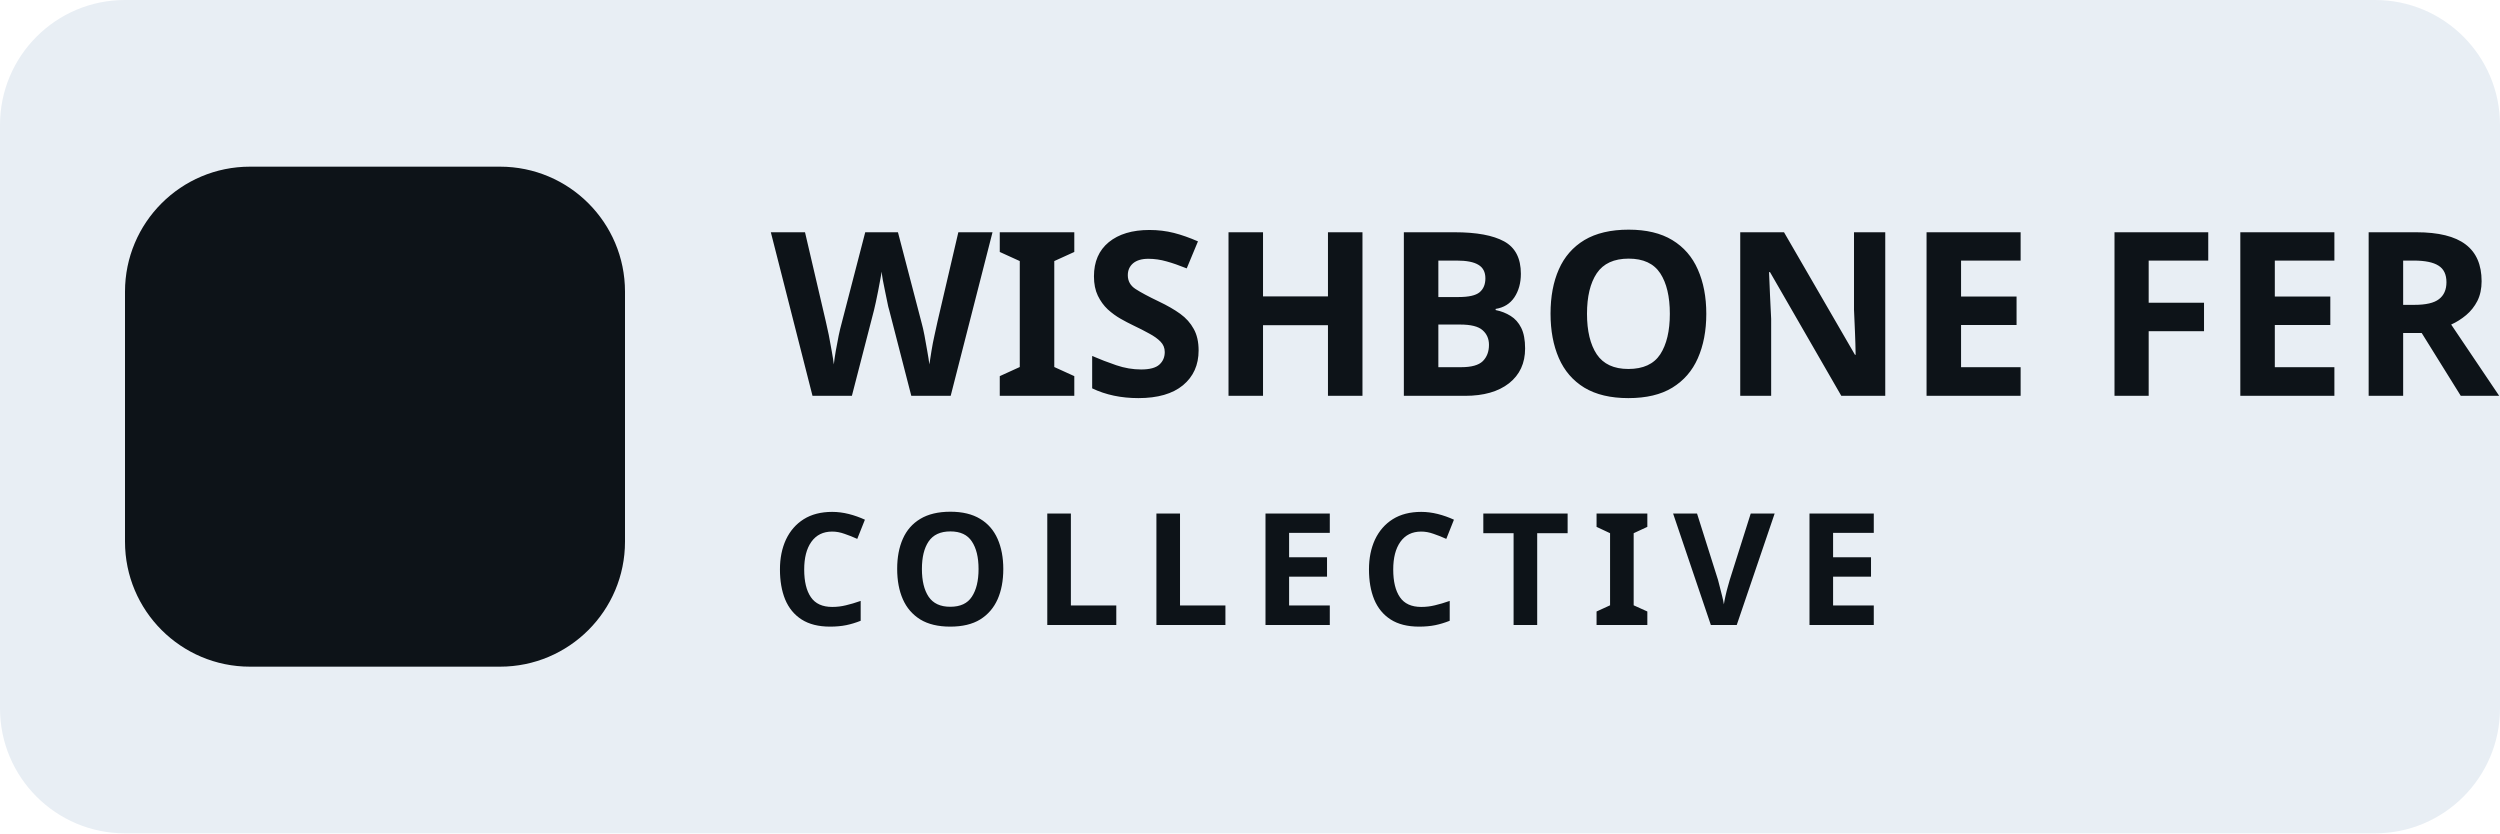
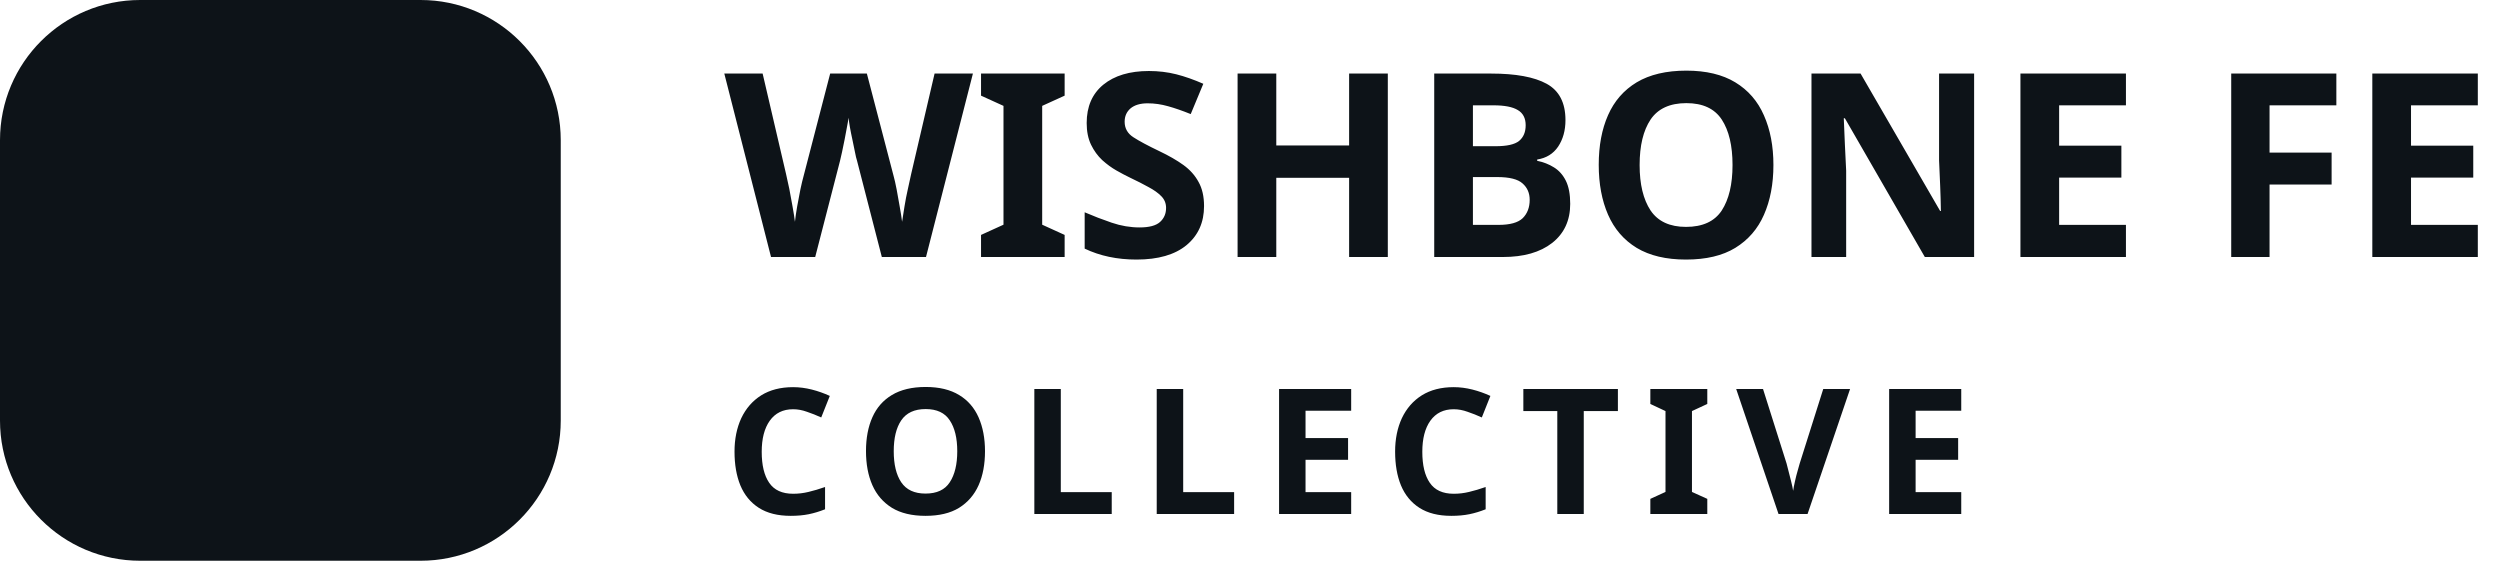
- <svg xmlns="http://www.w3.org/2000/svg" viewBox="0 0 240 80" width="240" height="80">
-   <rect width="240" height="80" rx="12" fill="#e8eef4" />
+ <svg xmlns="http://www.w3.org/2000/svg" viewBox="12 16 214 48" width="214" height="48">
  <rect x="12" y="16" width="48" height="48" rx="12" fill="#0d1318" />
  <text x="74" y="38" textLength="152" lengthAdjust="spacingAndGlyphs" font-family="system-ui, sans-serif" font-size="22" font-weight="800" fill="#0d1318">WISHBONE FERRET</text>
  <text x="74" y="60" font-family="system-ui, sans-serif" font-size="15" font-weight="600" letter-spacing="2" fill="#0d1318">COLLECTIVE</text>
</svg>
